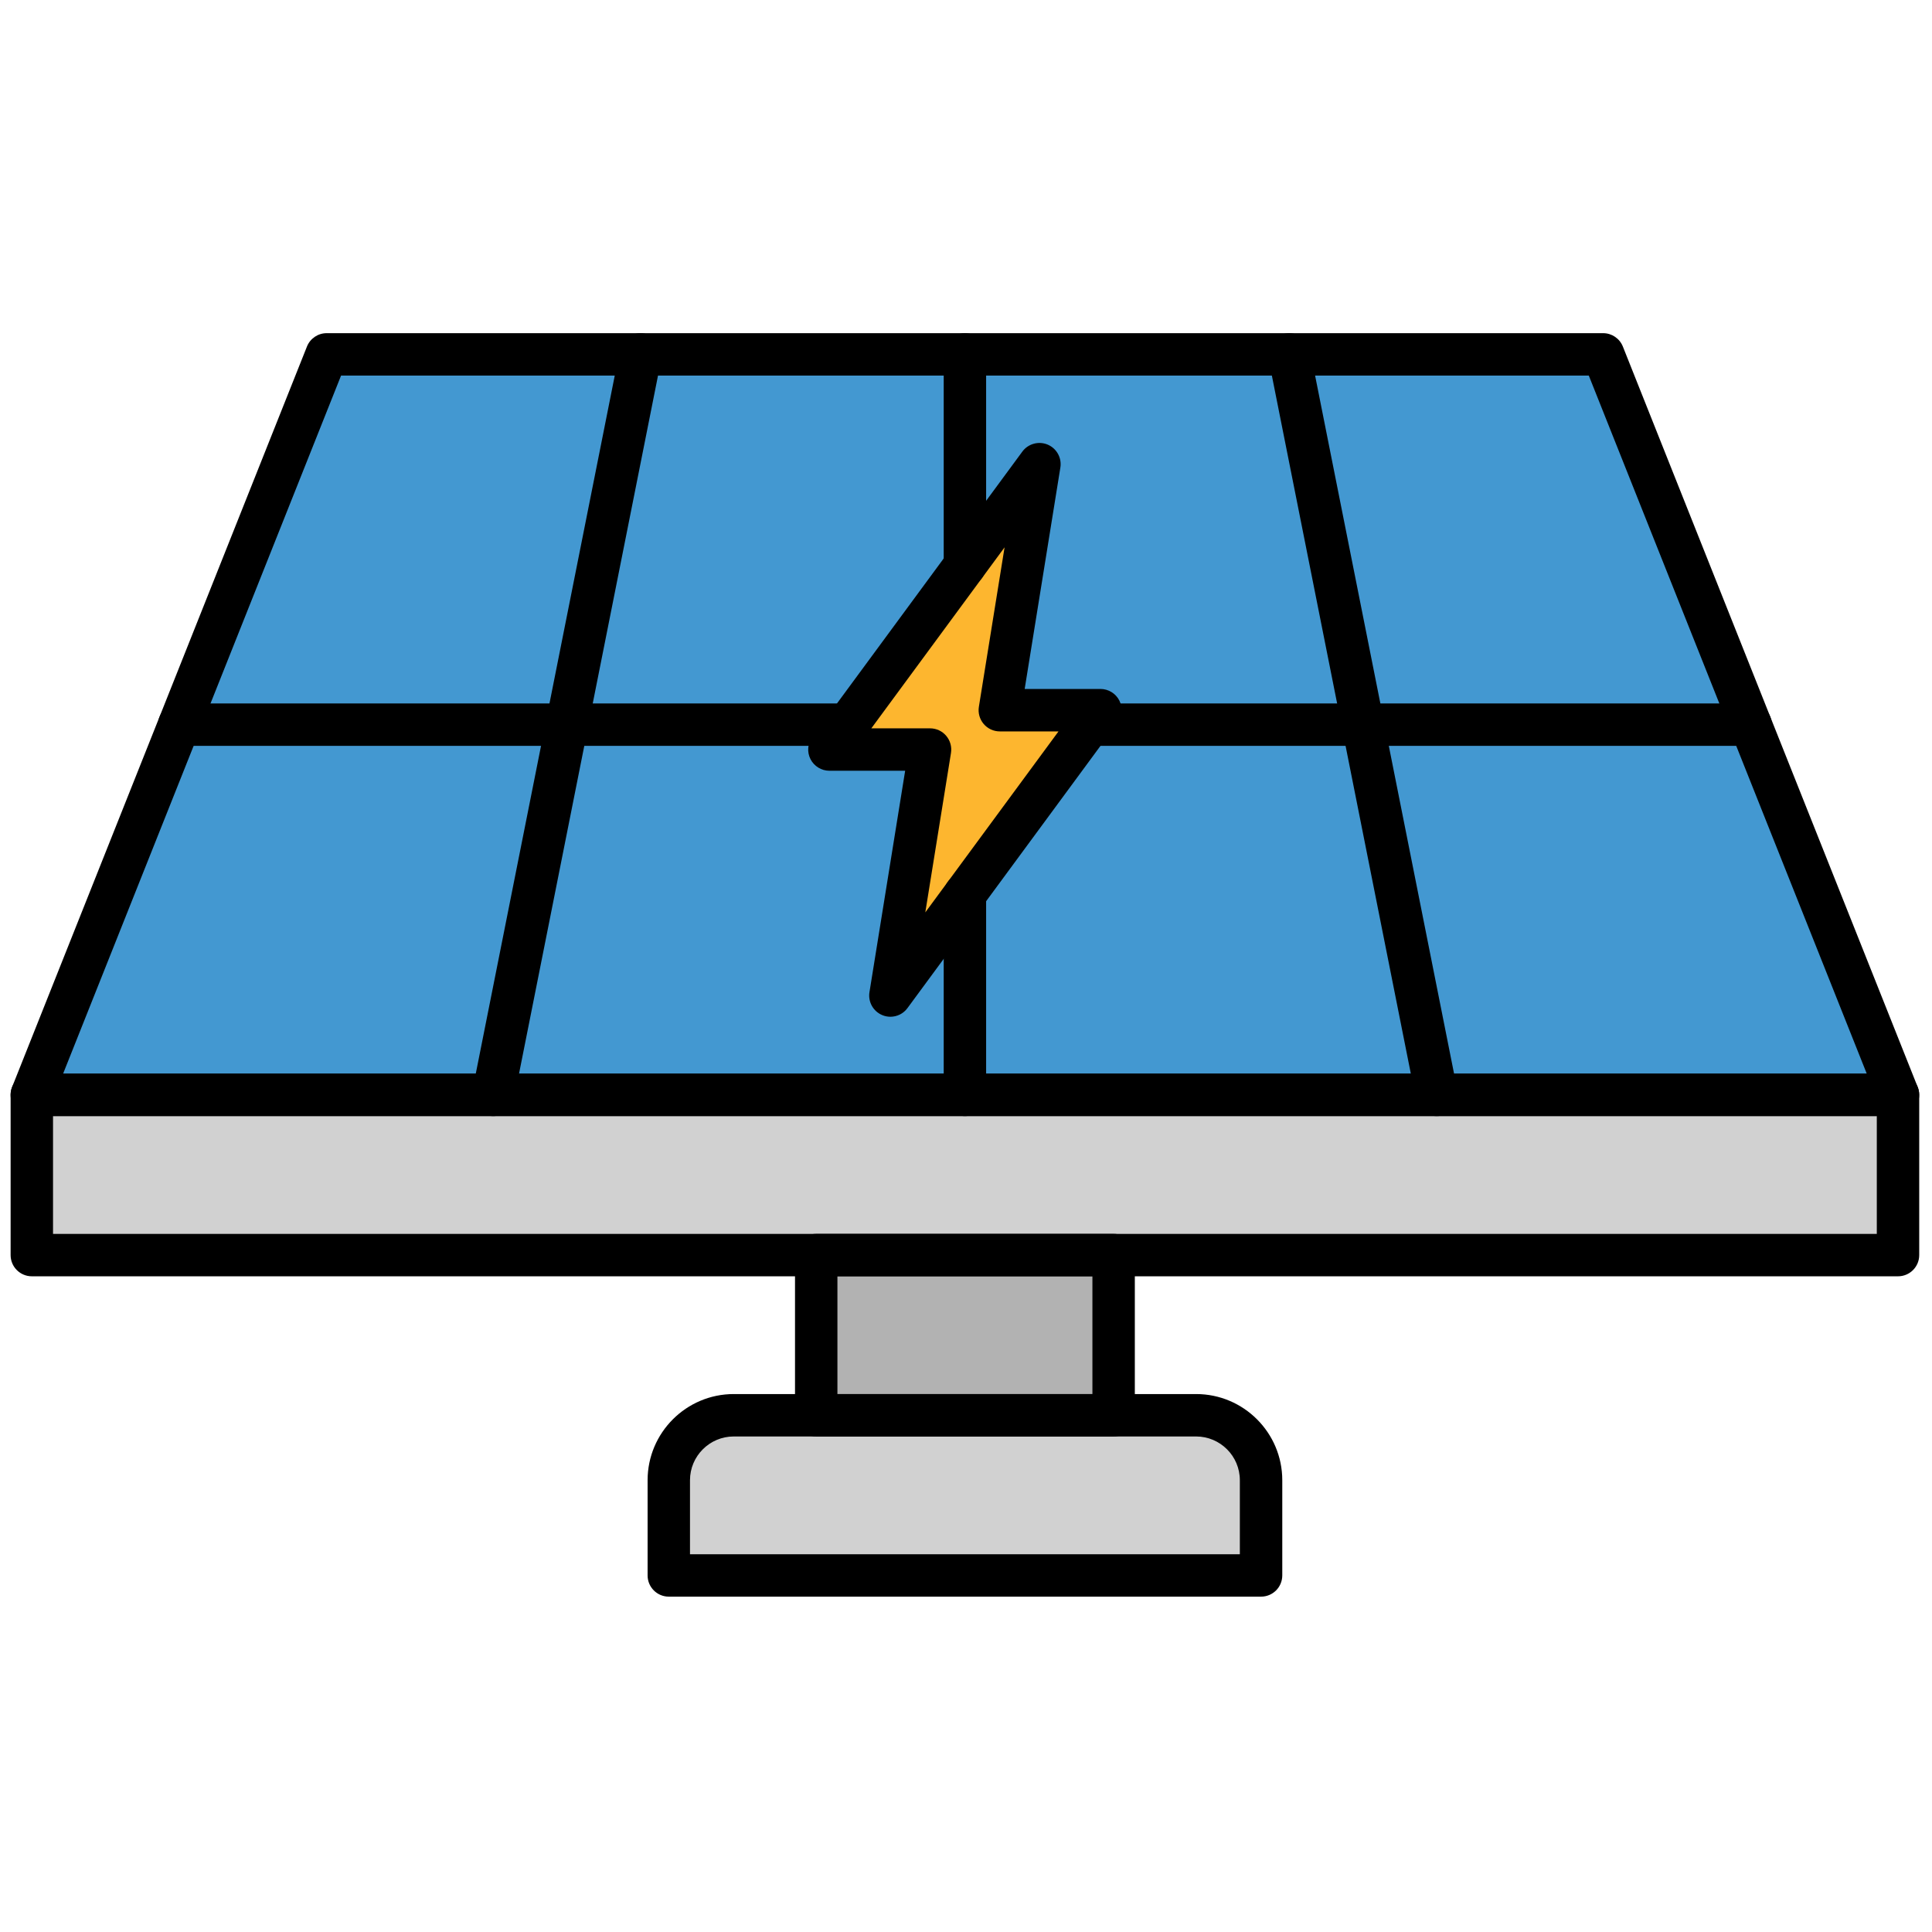
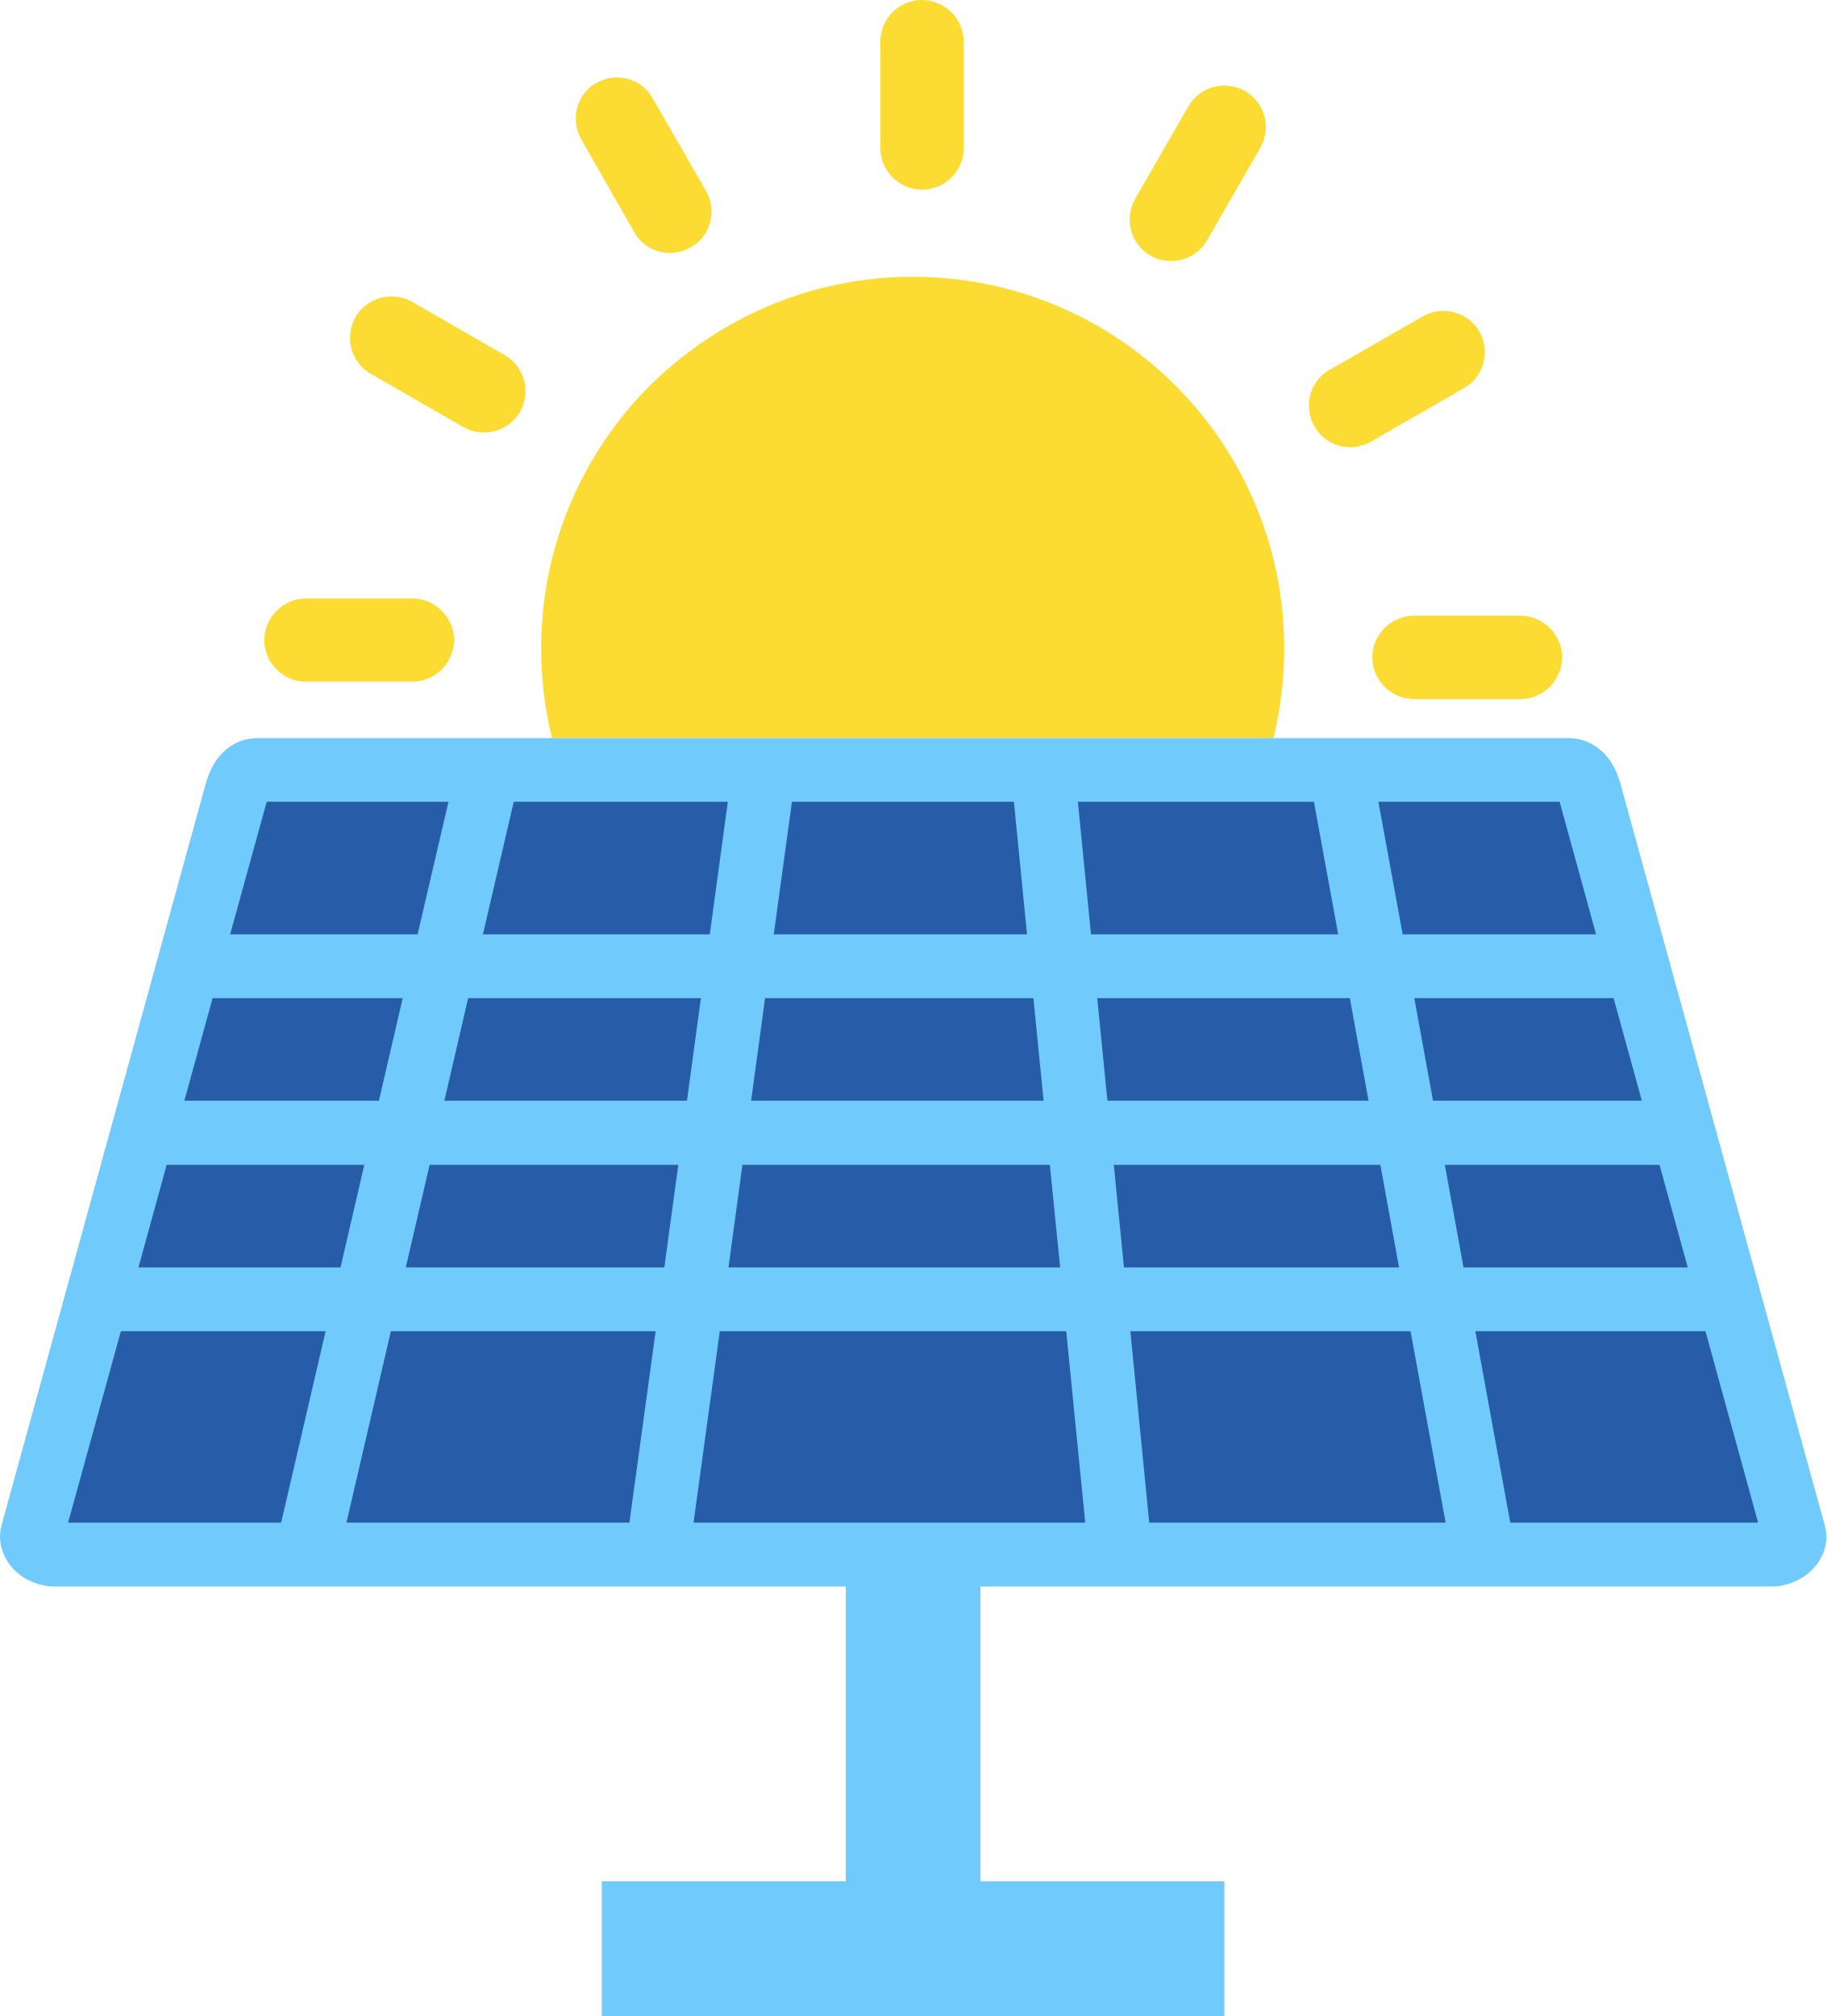
- <svg xmlns="http://www.w3.org/2000/svg" version="1.1" viewBox="0 0 256 256" xml:space="preserve">
-   <defs>
- </defs>
-   <g style="stroke: none; stroke-width: 0; stroke-dasharray: none; stroke-linecap: butt; stroke-linejoin: miter; stroke-miterlimit: 10; fill: none; fill-rule: nonzero; opacity: 1;" transform="translate(1.406593 1.406593) scale(2.81 2.81)">
-     <polygon points="89,51.13 1,51.13 14.9,16.21 75.1,16.21 " style="stroke: none; stroke-width: 1; stroke-dasharray: none; stroke-linecap: butt; stroke-linejoin: miter; stroke-miterlimit: 10; fill: rgb(67,152,209); fill-rule: nonzero; opacity: 1;" transform="  matrix(1 0 0 1 0 0) " />
-     <rect x="37.99" y="58.68" rx="0" ry="0" width="14.02" height="7.55" style="stroke: none; stroke-width: 1; stroke-dasharray: none; stroke-linecap: butt; stroke-linejoin: miter; stroke-miterlimit: 10; fill: rgb(178,178,178); fill-rule: nonzero; opacity: 1;" transform=" matrix(1 0 0 1 0 0) " />
-     <path d="M 58.964 73.789 H 31.036 v -4.491 c 0 -1.691 1.371 -3.063 3.063 -3.063 h 21.802 c 1.691 0 3.063 1.371 3.063 3.063 V 73.789 z" style="stroke: none; stroke-width: 1; stroke-dasharray: none; stroke-linecap: butt; stroke-linejoin: miter; stroke-miterlimit: 10; fill: rgb(209,209,209); fill-rule: nonzero; opacity: 1;" transform=" matrix(1 0 0 1 0 0) " stroke-linecap="round" />
-     <rect x="1" y="51.13" rx="0" ry="0" width="88" height="7.55" style="stroke: none; stroke-width: 1; stroke-dasharray: none; stroke-linecap: butt; stroke-linejoin: miter; stroke-miterlimit: 10; fill: rgb(209,209,209); fill-rule: nonzero; opacity: 1;" transform=" matrix(1 0 0 1 0 0) " />
-     <polygon points="51.39,32.99 46.65,32.99 48.51,21.39 38.61,34.84 43.35,34.84 41.49,46.45 50.71,33.92 " style="stroke: none; stroke-width: 1; stroke-dasharray: none; stroke-linecap: butt; stroke-linejoin: miter; stroke-miterlimit: 10; fill: rgb(253,182,47); fill-rule: nonzero; opacity: 1;" transform="  matrix(1 0 0 1 0 0) " />
-     <path d="M 41.486 47.444 c -0.129 0 -0.261 -0.025 -0.386 -0.078 c -0.426 -0.179 -0.674 -0.625 -0.601 -1.081 l 1.683 -10.441 h -3.572 c -0.377 0 -0.722 -0.212 -0.893 -0.549 c -0.17 -0.336 -0.136 -0.74 0.087 -1.044 l 9.904 -13.457 c 0.274 -0.372 0.77 -0.506 1.192 -0.33 c 0.426 0.179 0.674 0.625 0.601 1.082 l -1.683 10.441 h 3.572 c 0.377 0 0.723 0.212 0.893 0.549 c 0.17 0.337 0.137 0.741 -0.088 1.044 l -9.904 13.456 C 42.099 47.3 41.796 47.444 41.486 47.444 z M 40.587 33.844 h 2.769 c 0.293 0 0.571 0.128 0.761 0.352 s 0.272 0.518 0.226 0.808 l -1.211 7.519 l 6.281 -8.534 h -2.768 c -0.293 0 -0.571 -0.128 -0.761 -0.352 s -0.272 -0.518 -0.226 -0.808 l 1.212 -7.52 L 40.587 33.844 z" style="stroke: none; stroke-width: 1; stroke-dasharray: none; stroke-linecap: butt; stroke-linejoin: miter; stroke-miterlimit: 10; fill: rgb(0,0,0); fill-rule: nonzero; opacity: 1;" transform=" matrix(1 0 0 1 0 0) " stroke-linecap="round" />
-     <path d="M 89 52.129 H 1 c -0.332 0 -0.642 -0.164 -0.828 -0.438 s -0.224 -0.623 -0.102 -0.932 L 13.974 15.84 c 0.152 -0.38 0.52 -0.63 0.929 -0.63 h 60.193 c 0.409 0 0.777 0.25 0.929 0.63 l 13.903 34.918 c 0.123 0.309 0.085 0.657 -0.102 0.932 C 89.642 51.965 89.332 52.129 89 52.129 z M 2.475 50.129 h 85.051 L 74.419 17.21 H 15.582 L 2.475 50.129 z" style="stroke: none; stroke-width: 1; stroke-dasharray: none; stroke-linecap: butt; stroke-linejoin: miter; stroke-miterlimit: 10; fill: rgb(0,0,0); fill-rule: nonzero; opacity: 1;" transform=" matrix(1 0 0 1 0 0) " stroke-linecap="round" />
-     <path d="M 45 52.129 c -0.552 0 -1 -0.447 -1 -1 v -9.458 c 0 -0.552 0.448 -1 1 -1 s 1 0.448 1 1 v 9.458 C 46 51.682 45.552 52.129 45 52.129 z" style="stroke: none; stroke-width: 1; stroke-dasharray: none; stroke-linecap: butt; stroke-linejoin: miter; stroke-miterlimit: 10; fill: rgb(0,0,0); fill-rule: nonzero; opacity: 1;" transform=" matrix(1 0 0 1 0 0) " stroke-linecap="round" />
-     <path d="M 45 27.162 c -0.552 0 -1 -0.448 -1 -1 V 16.21 c 0 -0.552 0.448 -1 1 -1 s 1 0.448 1 1 v 9.951 C 46 26.714 45.552 27.162 45 27.162 z" style="stroke: none; stroke-width: 1; stroke-dasharray: none; stroke-linecap: butt; stroke-linejoin: miter; stroke-miterlimit: 10; fill: rgb(0,0,0); fill-rule: nonzero; opacity: 1;" transform=" matrix(1 0 0 1 0 0) " stroke-linecap="round" />
-     <path d="M 22.756 52.129 c -0.064 0 -0.13 -0.006 -0.196 -0.02 c -0.542 -0.107 -0.893 -0.634 -0.786 -1.176 l 6.952 -34.918 c 0.107 -0.542 0.633 -0.893 1.176 -0.786 c 0.542 0.108 0.893 0.635 0.786 1.176 l -6.952 34.918 C 23.641 51.8 23.223 52.129 22.756 52.129 z" style="stroke: none; stroke-width: 1; stroke-dasharray: none; stroke-linecap: butt; stroke-linejoin: miter; stroke-miterlimit: 10; fill: rgb(0,0,0); fill-rule: nonzero; opacity: 1;" transform=" matrix(1 0 0 1 0 0) " stroke-linecap="round" />
-     <path d="M 67.244 52.129 c -0.468 0 -0.885 -0.329 -0.979 -0.805 l -6.951 -34.918 c -0.108 -0.542 0.243 -1.068 0.785 -1.176 c 0.549 -0.108 1.068 0.244 1.176 0.786 l 6.951 34.918 c 0.108 0.542 -0.243 1.068 -0.785 1.176 C 67.374 52.123 67.309 52.129 67.244 52.129 z" style="stroke: none; stroke-width: 1; stroke-dasharray: none; stroke-linecap: butt; stroke-linejoin: miter; stroke-miterlimit: 10; fill: rgb(0,0,0); fill-rule: nonzero; opacity: 1;" transform=" matrix(1 0 0 1 0 0) " stroke-linecap="round" />
-     <path d="M 82.049 34.67 h -31.16 c -0.553 0 -1 -0.448 -1 -1 s 0.447 -1 1 -1 h 31.16 c 0.553 0 1 0.448 1 1 S 82.602 34.67 82.049 34.67 z" style="stroke: none; stroke-width: 1; stroke-dasharray: none; stroke-linecap: butt; stroke-linejoin: miter; stroke-miterlimit: 10; fill: rgb(0,0,0); fill-rule: nonzero; opacity: 1;" transform=" matrix(1 0 0 1 0 0) " stroke-linecap="round" />
-     <path d="M 39.474 34.67 H 7.952 c -0.552 0 -1 -0.448 -1 -1 s 0.448 -1 1 -1 h 31.522 c 0.552 0 1 0.448 1 1 S 40.026 34.67 39.474 34.67 z" style="stroke: none; stroke-width: 1; stroke-dasharray: none; stroke-linecap: butt; stroke-linejoin: miter; stroke-miterlimit: 10; fill: rgb(0,0,0); fill-rule: nonzero; opacity: 1;" transform=" matrix(1 0 0 1 0 0) " stroke-linecap="round" />
-     <path d="M 89 59.683 H 1 c -0.552 0 -1 -0.447 -1 -1 v -7.554 c 0 -0.553 0.448 -1 1 -1 h 88 c 0.553 0 1 0.447 1 1 v 7.554 C 90 59.235 89.553 59.683 89 59.683 z M 2 57.683 h 86 v -5.554 H 2 V 57.683 z" style="stroke: none; stroke-width: 1; stroke-dasharray: none; stroke-linecap: butt; stroke-linejoin: miter; stroke-miterlimit: 10; fill: rgb(0,0,0); fill-rule: nonzero; opacity: 1;" transform=" matrix(1 0 0 1 0 0) " stroke-linecap="round" />
-     <path d="M 52.012 67.236 H 37.988 c -0.552 0 -1 -0.447 -1 -1 v -7.554 c 0 -0.553 0.448 -1 1 -1 h 14.024 c 0.553 0 1 0.447 1 1 v 7.554 C 53.012 66.789 52.564 67.236 52.012 67.236 z M 38.988 65.236 h 12.024 v -5.554 H 38.988 V 65.236 z" style="stroke: none; stroke-width: 1; stroke-dasharray: none; stroke-linecap: butt; stroke-linejoin: miter; stroke-miterlimit: 10; fill: rgb(0,0,0); fill-rule: nonzero; opacity: 1;" transform=" matrix(1 0 0 1 0 0) " stroke-linecap="round" />
-     <path d="M 58.964 74.789 H 31.037 c -0.552 0 -1 -0.447 -1 -1 v -4.49 c 0 -2.24 1.822 -4.063 4.063 -4.063 h 21.802 c 2.24 0 4.063 1.822 4.063 4.063 v 4.49 C 59.964 74.342 59.517 74.789 58.964 74.789 z M 32.037 72.789 h 25.927 v -3.49 c 0 -1.138 -0.925 -2.063 -2.063 -2.063 H 34.099 c -1.137 0 -2.063 0.925 -2.063 2.063 V 72.789 z" style="stroke: none; stroke-width: 1; stroke-dasharray: none; stroke-linecap: butt; stroke-linejoin: miter; stroke-miterlimit: 10; fill: rgb(0,0,0); fill-rule: nonzero; opacity: 1;" transform=" matrix(1 0 0 1 0 0) " stroke-linecap="round" />
+ <svg xmlns="http://www.w3.org/2000/svg" version="1.1" id="Layer_1" x="0px" y="0px" viewBox="0 0 111.34 122.88" style="enable-background:new 0 0 111.34 122.88" xml:space="preserve">
+   <style type="text/css">
+ 	.st0{fill:#275CA9;}
+ 	.st1{fill-rule:evenodd;clip-rule:evenodd;fill:#FCDB33;}
+ 	.st2{fill:#70CBFC;}
+ </style>
+   <g>
+     <path class="st1" d="M18.65,41.55c-1.39,0-2.54-1.15-2.54-2.53c0-1.39,1.15-2.54,2.54-2.54h6.49c1.39,0,2.54,1.15,2.54,2.53 c0,1.39-1.15,2.54-2.54,2.54H18.65L18.65,41.55L18.65,41.55L18.65,41.55z M22.61,22.79c-1.22-0.71-1.62-2.23-0.95-3.45 c0.71-1.22,2.23-1.62,3.45-0.95l5.65,3.25c1.22,0.71,1.62,2.23,0.95,3.45c-0.71,1.22-2.23,1.62-3.45,0.95L22.61,22.79L22.61,22.79 L22.61,22.79L22.61,22.79L22.61,22.79z M55.64,16.87c6.25,0,11.93,2.54,16.02,6.63c4.09,4.09,6.63,9.77,6.63,16.02 c0,1.88-0.23,3.71-0.66,5.46H33.65c-0.43-1.75-0.66-3.58-0.66-5.46c0-6.25,2.54-11.93,6.63-16.02 C43.77,19.41,49.42,16.87,55.64,16.87L55.64,16.87L55.64,16.87L55.64,16.87z M86.71,19.3c1.22-0.71,2.77-0.3,3.48,0.91 c0.68,1.22,0.27,2.77-0.95,3.45l-5.65,3.25c-1.22,0.71-2.77,0.3-3.45-0.91c-0.71-1.22-0.3-2.77,0.91-3.45L86.71,19.3L86.71,19.3 L86.71,19.3L86.71,19.3z M92.69,37.53c1.39,0,2.54,1.15,2.54,2.54s-1.15,2.54-2.54,2.54H86.2c-1.39,0-2.54-1.15-2.54-2.54 s1.15-2.54,2.54-2.54H92.69L92.69,37.53L92.69,37.53L92.69,37.53z M35.45,8.52c-0.71-1.22-0.3-2.77,0.88-3.45 c1.22-0.71,2.77-0.3,3.45,0.91l3.25,5.64c0.71,1.22,0.3,2.77-0.91,3.45c-1.22,0.71-2.77,0.3-3.45-0.91L35.45,8.52L35.45,8.52 L35.45,8.52L35.45,8.52z M53.67,2.54c0-1.39,1.12-2.54,2.54-2.54c1.39,0,2.54,1.15,2.54,2.54v6.49c0,1.39-1.15,2.53-2.54,2.53 c-1.39,0-2.54-1.15-2.54-2.53V2.54L53.67,2.54L53.67,2.54L53.67,2.54z M72.44,6.49c0.71-1.22,2.23-1.62,3.45-0.95 c1.22,0.71,1.63,2.23,0.95,3.45l-3.25,5.65c-0.71,1.22-2.23,1.62-3.45,0.95c-1.22-0.71-1.62-2.23-0.95-3.45L72.44,6.49L72.44,6.49 L72.44,6.49L72.44,6.49L72.44,6.49z" />
+     <path class="st2" d="M108.04,96.7H59.77v17.97h14.87v8.21H36.69v-8.21h14.87V96.7H3.29c-0.28,0-0.58-0.04-0.89-0.13 c-0.59-0.16-1.15-0.48-1.56-0.91C0.33,95.12,0,94.43,0,93.64c0-0.23,0.04-0.47,0.11-0.73l0,0l12.44-45.17 c0.19-0.68,0.51-1.35,1.01-1.85c0.56-0.56,1.28-0.9,2.18-0.9h24.21h25.92h29.72c0.82,0,1.49,0.29,2.02,0.77 c0.05,0.05,0.11,0.09,0.16,0.14c0.5,0.5,0.82,1.17,1.01,1.85l12.45,45.18c0.07,0.26,0.11,0.5,0.11,0.72c0,0.79-0.33,1.48-0.85,2.01 c-0.41,0.43-0.98,0.75-1.56,0.91C108.62,96.66,108.32,96.7,108.04,96.7L108.04,96.7L108.04,96.7z" />
+     <polygon class="st0" points="45.26,71 44.41,77.25 64.63,77.25 64,71 45.26,71 45.26,71" />
+     <polygon class="st0" points="26.19,71 24.74,77.25 40.5,77.25 41.35,71 26.19,71 26.19,71" />
+     <polygon class="st0" points="67.9,71 68.52,77.25 85.29,77.25 84.15,71 67.9,71 67.9,71" />
+     <polygon class="st0" points="46.64,60.84 45.79,67.09 63.62,67.09 63,60.84 46.64,60.84 46.64,60.84" />
+     <polygon class="st0" points="28.54,60.84 27.09,67.09 41.88,67.09 42.73,60.84 28.54,60.84 28.54,60.84" />
+     <polygon class="st0" points="66.89,60.84 67.51,67.09 83.43,67.09 82.29,60.84 66.89,60.84 66.89,60.84" />
+     <path class="st0" d="M48.27,48.87c0,0.07-0.01,0.14-0.02,0.21l-1.08,7.87h15.44l-0.8-8.08H48.27L48.27,48.87L48.27,48.87z" />
+     <polygon class="st0" points="31.32,48.87 29.44,56.95 43.27,56.95 44.37,48.87 31.32,48.87 31.32,48.87" />
+     <polygon class="st0" points="14.03,56.95 25.46,56.95 27.34,48.87 16.26,48.87 14.03,56.95 14.03,56.95" />
+     <polygon class="st0" points="11.24,67.09 23.1,67.09 24.55,60.84 12.96,60.84 11.24,67.09 11.24,67.09" />
+     <polygon class="st0" points="8.44,77.25 20.76,77.25 22.21,71 10.16,71 8.44,77.25 8.44,77.25" />
+     <polygon class="st0" points="17.14,92.81 19.85,81.14 7.37,81.14 4.15,92.81 17.14,92.81 17.14,92.81" />
+     <polygon class="st0" points="38.37,92.81 39.97,81.14 23.83,81.14 21.12,92.81 38.37,92.81 38.37,92.81" />
+     <polygon class="st0" points="66.16,92.81 65,81.14 43.88,81.14 42.28,92.81 66.16,92.81 66.16,92.81" />
+     <polygon class="st0" points="88.13,92.81 85.99,81.14 68.91,81.14 70.06,92.81 88.13,92.81 88.13,92.81" />
+     <polygon class="st0" points="103.97,81.14 89.94,81.14 92.07,92.81 107.18,92.81 103.97,81.14 103.97,81.14" />
+     <polygon class="st0" points="101.17,71 88.08,71 89.22,77.25 102.89,77.25 101.17,71 101.17,71" />
+     <polygon class="st0" points="98.37,60.84 86.22,60.84 87.36,67.09 100.09,67.09 98.37,60.84 98.37,60.84" />
+     <polygon class="st0" points="84.03,48.87 85.51,56.95 97.3,56.95 95.08,48.87 84.03,48.87 84.03,48.87" />
+     <polygon class="st0" points="65.71,48.87 66.51,56.95 81.58,56.95 80.1,48.87 65.71,48.87 65.71,48.87" />
  </g>
</svg>
